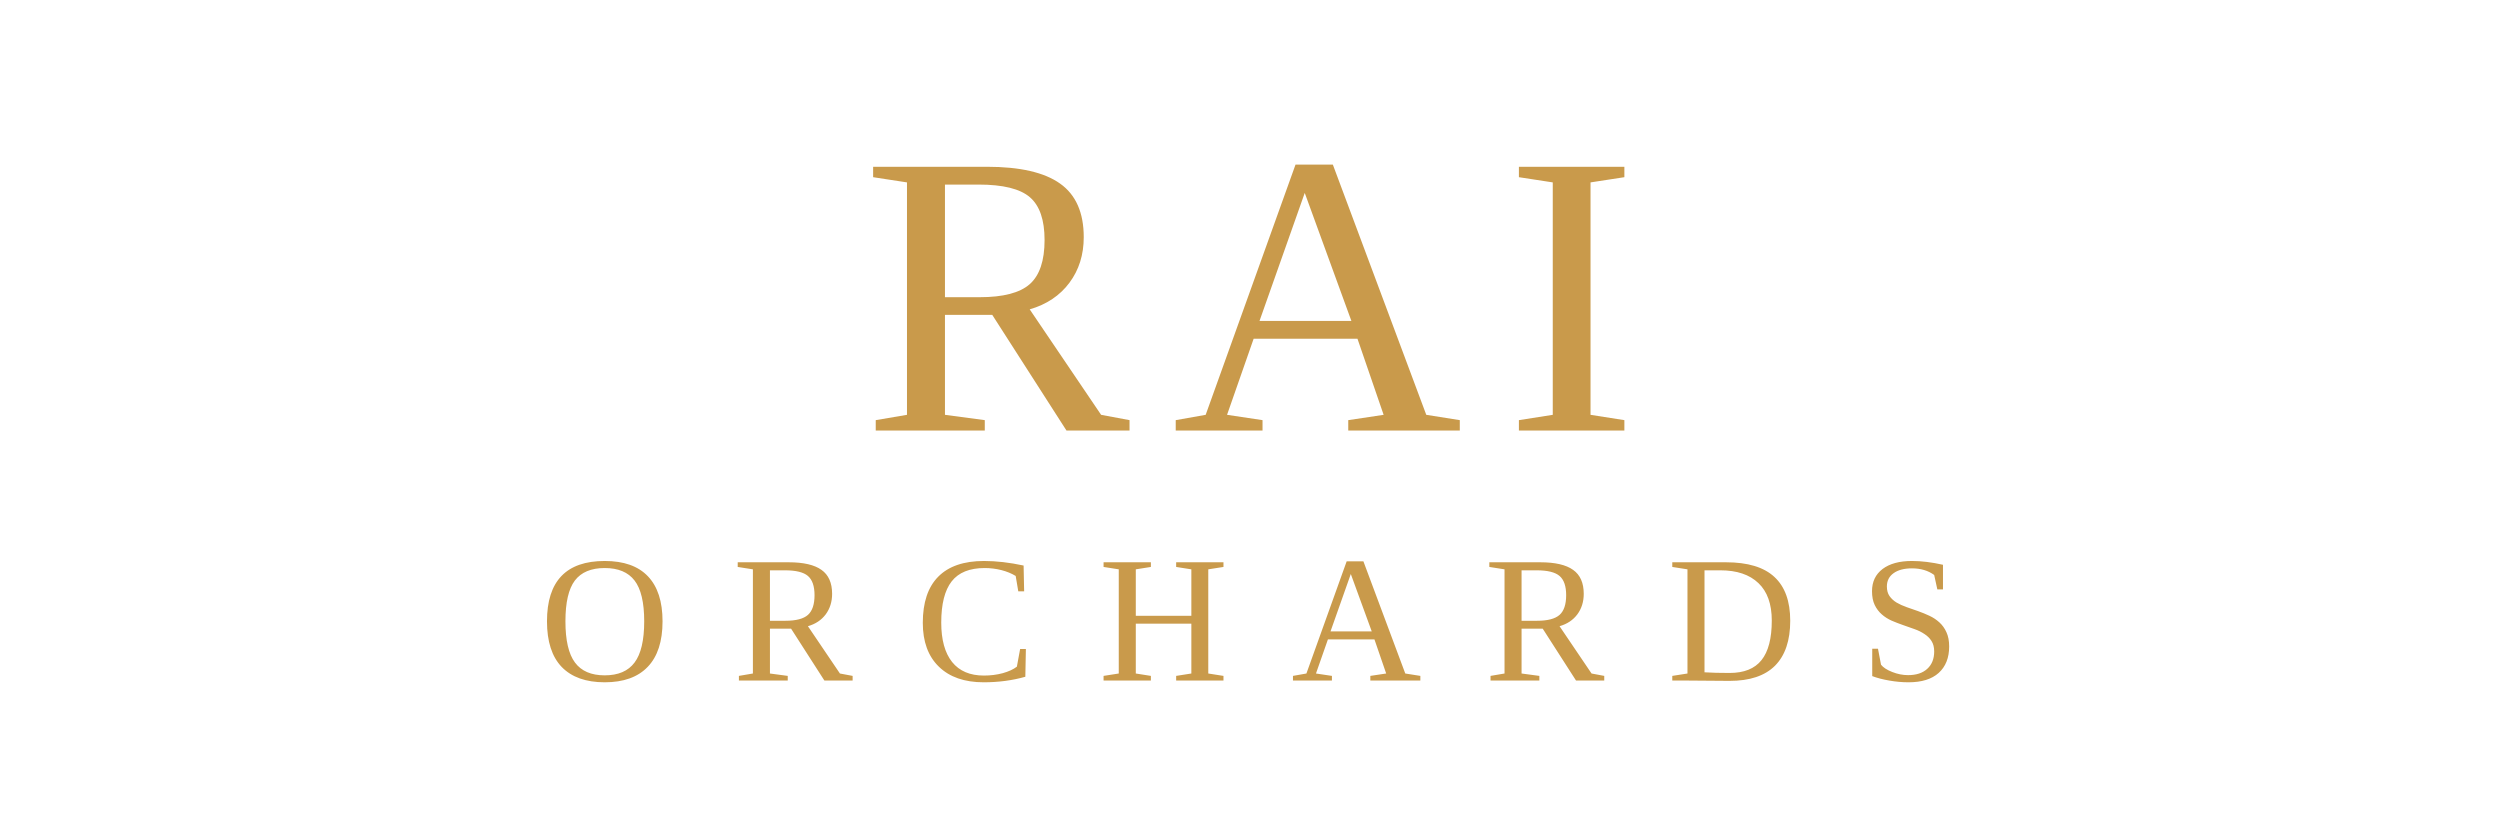
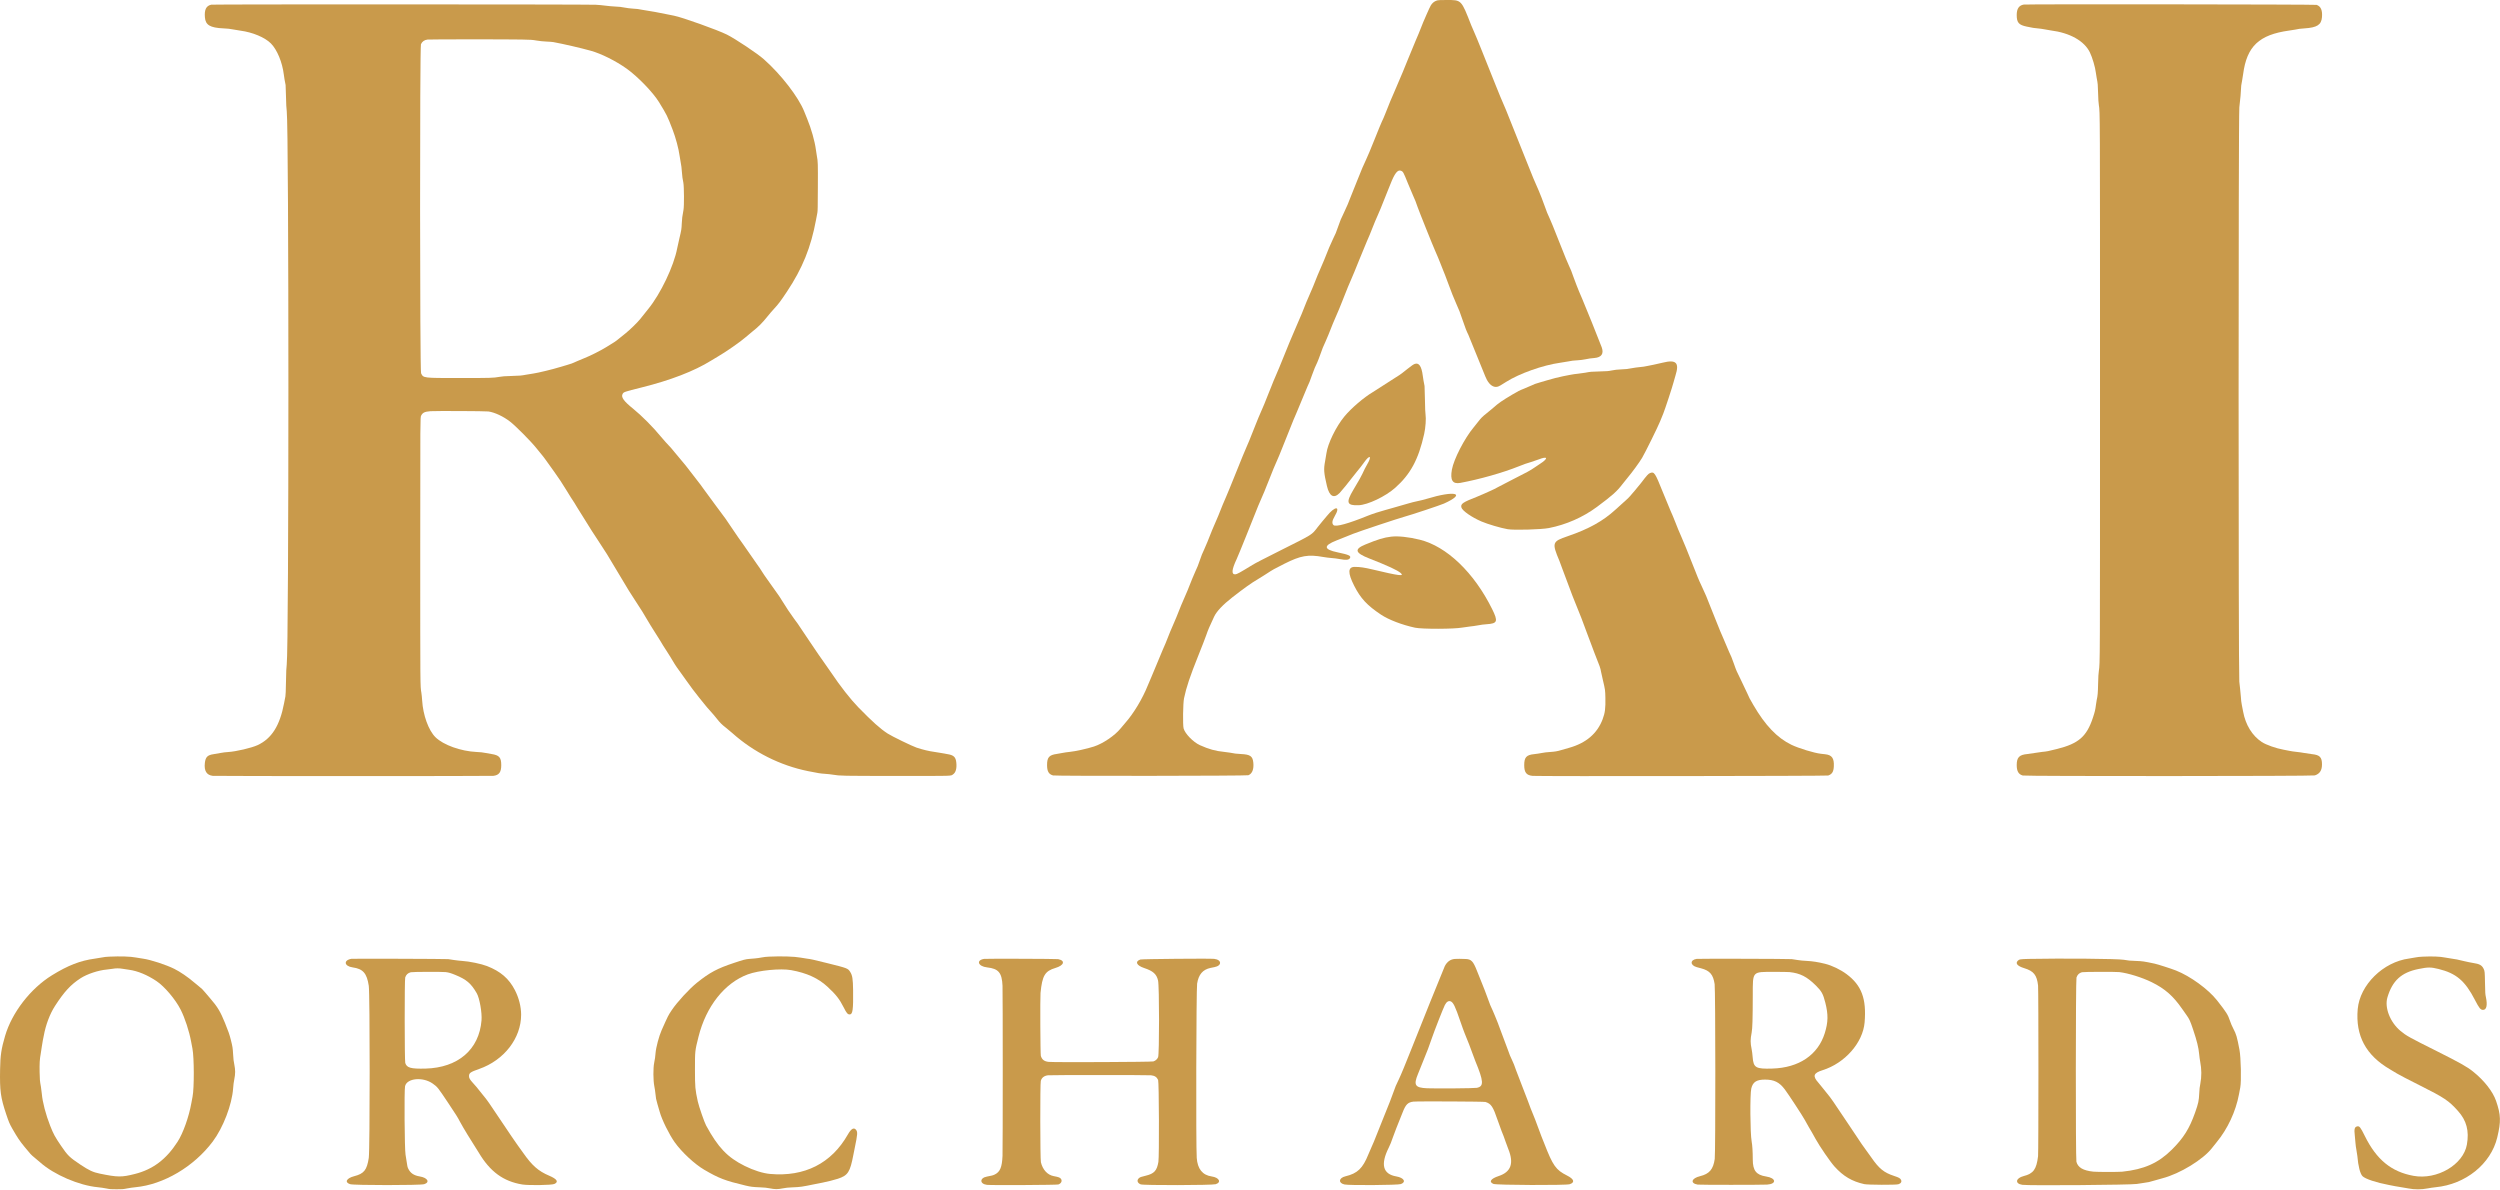
- <svg xmlns="http://www.w3.org/2000/svg" viewBox="0 0 360 120" role="img" aria-label="Rai Orchards">
-   <text x="180" y="62" font-family="Newsreader, Georgia, 'Times New Roman', serif" font-size="58" font-weight="400" letter-spacing="6" fill="#C99A4B" text-anchor="middle">RAI</text>
-   <text x="180" y="98" font-family="Newsreader, Georgia, 'Times New Roman', serif" font-size="26" font-weight="400" letter-spacing="9" fill="#C99A4B" text-anchor="middle">ORCHARDS</text>
+ <svg xmlns="http://www.w3.org/2000/svg" viewBox="0 0 9860 4691" role="img" aria-label="Rai Orchards">
+   <g transform="translate(-69.06513,4760.932) scale(0.1,-0.1)" fill="#C99A4B" stroke="none">
+     <path d="M57383 47595 c-149 -41 -246 -137 -323 -321 -17 -41 -64 -146 -104 -232 -68 -146 -180 -415 -313 -757 -30 -77 -82 -198 -115 -270 -33 -71 -176 -418 -318 -770 -141 -352 -287 -704 -324 -782 -36 -78 -89 -202 -117 -275 -28 -73 -81 -198 -119 -278 -62 -133 -167 -386 -305 -740 -66 -168 -112 -275 -157 -365 -20 -38 -147 -349 -283 -690 -151 -379 -284 -696 -342 -815 -88 -179 -176 -388 -353 -835 -119 -300 -189 -476 -264 -660 -40 -99 -86 -214 -101 -255 -15 -41 -81 -186 -146 -322 -136 -283 -138 -288 -229 -548 -90 -258 -95 -272 -212 -510 -92 -190 -186 -413 -345 -820 -35 -90 -89 -216 -120 -280 -52 -110 -205 -479 -318 -771 -29 -75 -86 -206 -125 -290 -40 -85 -100 -226 -135 -314 -142 -365 -251 -628 -315 -765 -38 -80 -91 -205 -119 -278 -28 -74 -82 -201 -121 -283 -38 -82 -180 -424 -314 -761 -135 -337 -274 -674 -309 -748 -35 -74 -89 -200 -120 -280 -31 -80 -70 -179 -87 -220 -18 -41 -60 -147 -95 -235 -138 -353 -246 -616 -300 -730 -31 -66 -79 -176 -106 -245 -28 -69 -76 -190 -109 -270 -80 -197 -191 -476 -257 -645 -30 -76 -86 -207 -124 -290 -39 -82 -217 -517 -396 -965 -179 -448 -357 -882 -395 -965 -39 -82 -99 -222 -133 -310 -135 -344 -246 -615 -300 -728 -53 -113 -163 -381 -301 -734 -35 -90 -95 -229 -133 -310 -83 -177 -93 -202 -172 -430 -71 -205 -89 -250 -172 -428 -57 -122 -169 -395 -312 -760 -35 -88 -91 -218 -125 -290 -34 -71 -90 -202 -125 -290 -150 -382 -251 -628 -310 -755 -59 -126 -172 -402 -302 -735 -30 -77 -85 -205 -123 -285 -37 -80 -138 -321 -223 -535 -86 -215 -184 -449 -217 -520 -34 -72 -95 -215 -136 -319 -211 -530 -560 -1112 -899 -1496 -56 -63 -138 -160 -182 -215 -222 -275 -691 -593 -1048 -709 -266 -86 -735 -190 -954 -211 -89 -8 -215 -27 -280 -40 -64 -13 -165 -31 -226 -40 -309 -43 -389 -134 -388 -445 2 -246 65 -355 235 -404 93 -27 7632 -19 7703 8 153 60 224 240 196 502 -26 250 -123 317 -481 334 -185 9 -273 20 -437 54 -40 9 -145 23 -233 31 -335 32 -603 106 -955 265 -262 118 -588 453 -643 660 -36 136 -24 996 17 1190 90 432 237 871 566 1690 136 338 276 699 311 802 71 206 113 305 310 727 95 205 346 471 714 758 473 368 766 577 1010 718 74 43 218 133 320 200 279 183 315 203 725 409 647 325 934 375 1534 268 103 -18 251 -37 335 -42 87 -6 219 -22 310 -40 259 -49 374 -37 413 45 41 87 -50 127 -493 220 -553 115 -567 263 -42 469 273 107 516 204 658 263 193 80 1799 614 2025 674 239 63 1415 454 1555 517 904 408 449 531 -685 186 -99 -30 -261 -71 -360 -90 -99 -20 -252 -58 -340 -85 -88 -28 -236 -70 -328 -94 -93 -25 -225 -63 -295 -85 -70 -22 -206 -60 -302 -85 -205 -54 -529 -159 -685 -223 -775 -315 -1271 -452 -1359 -374 -73 65 -59 177 45 352 247 415 18 415 -317 -1 -56 -68 -134 -163 -176 -210 -41 -47 -118 -142 -172 -212 -247 -322 -173 -275 -1471 -925 -664 -333 -990 -501 -1110 -575 -508 -311 -610 -367 -677 -370 -157 -6 -140 183 55 599 41 88 217 517 392 954 174 437 336 842 360 900 24 58 68 168 98 245 30 77 86 208 125 291 39 83 94 209 121 280 27 71 64 163 81 204 18 41 60 147 95 235 146 373 250 627 302 735 49 103 141 326 313 760 104 263 180 453 240 600 32 80 84 208 114 285 30 77 81 196 114 265 33 69 135 314 227 545 92 231 187 459 211 507 61 122 102 224 178 446 37 107 86 237 110 290 24 54 68 151 99 217 30 66 87 215 127 330 77 222 101 281 199 492 33 72 85 194 115 270 128 330 243 607 305 742 38 81 87 196 110 256 24 61 67 169 97 240 61 149 168 417 259 650 34 88 94 228 133 310 38 83 177 418 307 745 131 327 268 660 305 740 37 80 87 195 110 255 24 61 69 173 100 250 32 77 83 205 115 285 32 80 76 181 98 225 37 75 182 426 302 735 29 74 73 185 98 245 25 61 72 175 103 255 170 436 288 586 419 535 84 -32 98 -58 276 -502 72 -180 162 -394 200 -474 71 -152 127 -293 174 -439 43 -133 628 -1592 695 -1735 33 -70 85 -191 116 -269 30 -77 79 -200 109 -271 30 -72 67 -167 83 -210 17 -44 57 -145 90 -225 33 -80 87 -224 120 -320 74 -215 265 -694 339 -850 81 -171 124 -283 238 -620 99 -292 146 -413 216 -551 17 -35 177 -427 355 -871 341 -850 361 -897 430 -994 118 -167 261 -230 401 -176 49 19 79 36 308 181 519 329 1453 660 2120 752 83 11 218 33 300 49 190 36 206 38 400 50 103 6 211 20 305 39 159 32 192 37 355 51 276 23 376 166 290 415 -49 144 -717 1802 -777 1930 -39 83 -92 206 -118 275 -26 69 -70 179 -98 245 -28 66 -82 210 -120 320 -89 254 -99 279 -183 459 -39 81 -94 210 -123 285 -54 139 -171 433 -276 691 -88 216 -176 438 -236 592 -29 76 -79 193 -110 260 -109 237 -134 299 -200 490 -36 106 -96 267 -133 358 -38 91 -87 215 -111 275 -23 61 -69 166 -102 235 -55 115 -132 303 -308 745 -104 264 -185 467 -250 625 -62 154 -159 395 -270 675 -106 268 -186 468 -250 625 -32 80 -84 208 -114 285 -30 77 -82 197 -114 266 -33 69 -162 382 -287 695 -125 313 -246 616 -270 674 -23 58 -149 371 -278 695 -130 325 -263 649 -297 720 -34 72 -90 202 -125 290 -397 1015 -377 995 -980 994 -226 0 -313 -4 -352 -14z" />
+     <path d="M9023 47425 c-200 -44 -276 -194 -251 -498 24 -306 203 -413 732 -437 169 -8 249 -16 368 -40 84 -16 221 -39 303 -50 483 -64 965 -267 1200 -504 246 -248 450 -741 510 -1231 13 -109 39 -263 70 -410 3 -16 10 -219 15 -450 7 -320 14 -458 30 -580 87 -684 87 -21152 -1 -21830 -16 -131 -22 -252 -29 -670 -7 -373 -13 -529 -23 -580 -8 -38 -31 -158 -51 -265 -169 -894 -490 -1401 -1049 -1660 -234 -108 -850 -252 -1152 -270 -101 -6 -218 -20 -315 -39 -85 -16 -204 -37 -264 -46 -242 -35 -319 -112 -346 -348 -36 -309 69 -479 312 -507 112 -13 10953 -13 11066 0 225 26 312 143 312 421 0 305 -78 393 -385 440 -71 10 -186 31 -254 45 -92 19 -178 28 -330 35 -623 28 -1317 277 -1626 583 -274 272 -490 870 -525 1451 -6 99 -19 234 -30 300 -46 279 -45 131 -45 5641 0 5221 0 5221 35 5290 62 121 140 158 369 176 190 14 2179 5 2286 -11 248 -36 586 -194 850 -398 225 -174 827 -780 1040 -1048 62 -77 153 -188 202 -248 50 -59 123 -153 162 -210 188 -267 263 -371 342 -477 125 -167 371 -540 479 -725 51 -88 128 -212 170 -275 112 -168 193 -296 272 -433 39 -67 132 -216 208 -332 75 -115 172 -271 215 -345 43 -74 210 -335 373 -580 162 -245 324 -494 360 -555 36 -60 115 -193 177 -295 150 -247 252 -417 348 -580 44 -74 124 -207 177 -295 53 -88 126 -209 162 -270 36 -60 158 -249 270 -420 113 -170 230 -353 261 -405 31 -52 105 -176 164 -275 60 -99 136 -225 168 -280 32 -55 120 -194 195 -310 76 -115 162 -253 192 -305 76 -132 119 -201 240 -385 58 -88 129 -200 158 -250 145 -243 178 -297 238 -385 36 -52 116 -162 177 -245 62 -82 151 -208 200 -280 114 -168 391 -538 514 -685 53 -64 142 -174 198 -245 55 -72 164 -199 243 -284 78 -85 187 -213 243 -285 126 -163 207 -244 372 -372 72 -56 184 -150 250 -209 838 -750 1887 -1277 2985 -1499 406 -82 489 -95 665 -106 99 -6 247 -22 328 -36 270 -45 316 -46 2497 -48 2299 -1 2128 -6 2228 62 108 72 153 234 130 462 -22 225 -104 300 -369 340 -74 11 -188 31 -254 45 -66 14 -176 32 -245 40 -200 26 -457 87 -700 168 -168 55 -983 452 -1140 555 -299 195 -592 458 -1153 1031 -310 318 -718 838 -1077 1375 -95 142 -228 333 -297 425 -69 91 -319 456 -556 811 -236 355 -448 670 -470 700 -23 30 -84 114 -137 185 -127 170 -355 512 -474 712 -52 88 -132 209 -177 269 -45 60 -136 188 -202 284 -66 96 -168 240 -227 320 -59 80 -144 207 -191 283 -46 76 -127 195 -179 265 -52 70 -183 258 -291 418 -108 161 -248 361 -311 446 -64 84 -227 320 -363 523 -302 452 -245 371 -685 960 -202 270 -415 561 -475 647 -59 87 -148 206 -196 265 -79 97 -305 389 -507 655 -40 53 -132 163 -204 245 -71 81 -174 204 -228 273 -96 123 -157 192 -350 395 -52 55 -144 161 -204 235 -286 352 -757 825 -1082 1087 -370 298 -485 456 -420 581 43 82 56 86 759 262 1132 282 2070 644 2729 1054 76 47 191 116 255 153 319 183 920 601 1118 778 66 59 177 152 247 207 242 189 405 351 611 610 62 79 178 214 257 299 176 190 253 293 507 674 613 921 947 1747 1149 2840 20 110 44 234 52 275 13 63 16 225 19 995 5 956 2 1030 -38 1235 -11 58 -29 175 -40 260 -43 330 -182 821 -342 1210 -31 74 -83 205 -117 290 -227 572 -913 1460 -1595 2064 -258 229 -1117 801 -1455 971 -365 183 -1766 683 -2085 745 -60 12 -195 39 -300 60 -340 70 -608 119 -729 135 -65 9 -170 27 -235 39 -146 30 -180 34 -371 46 -96 6 -216 21 -315 40 -124 25 -206 34 -365 41 -113 5 -288 21 -390 35 -102 15 -277 31 -390 36 -358 17 -15081 20 -15157 3z m12242 -1375 c379 -8 410 -10 585 -39 133 -22 244 -34 395 -41 116 -5 237 -14 270 -21 411 -76 1079 -231 1475 -341 412 -114 989 -402 1418 -708 434 -309 1038 -935 1270 -1313 323 -528 325 -533 538 -1085 125 -323 240 -754 279 -1042 13 -96 36 -229 49 -295 17 -77 30 -185 37 -300 6 -99 17 -216 25 -260 8 -44 24 -134 36 -200 30 -161 34 -916 6 -1070 -50 -272 -59 -342 -68 -538 -11 -234 -12 -242 -98 -607 -33 -140 -70 -307 -82 -370 -131 -701 -657 -1804 -1145 -2400 -96 -118 -231 -286 -319 -399 -98 -124 -418 -436 -571 -556 -77 -60 -196 -156 -265 -213 -129 -107 -145 -118 -490 -328 -249 -152 -633 -346 -870 -439 -96 -37 -222 -90 -280 -117 -172 -81 -267 -117 -420 -158 -80 -21 -210 -59 -290 -85 -240 -76 -846 -223 -1015 -246 -82 -11 -217 -33 -300 -49 -191 -36 -226 -39 -595 -50 -256 -7 -329 -13 -451 -34 -245 -43 -329 -46 -1549 -46 -1481 0 -1448 -4 -1542 188 -49 98 -53 12873 -5 12978 50 108 133 167 260 183 83 11 3207 12 3712 1z" />
+     <path d="M80503 47429 c-188 -37 -272 -164 -273 -412 0 -300 79 -391 395 -457 251 -52 285 -58 430 -70 77 -6 205 -24 285 -40 80 -16 183 -34 230 -40 757 -95 1326 -414 1546 -868 97 -199 211 -587 234 -792 6 -52 22 -151 35 -220 43 -219 46 -259 55 -600 7 -253 14 -368 30 -470 46 -299 45 -78 45 -11150 0 -11074 1 -10842 -45 -11155 -16 -109 -23 -224 -30 -515 -8 -371 -17 -473 -55 -638 -8 -34 -22 -120 -30 -190 -24 -196 -41 -269 -121 -512 -245 -739 -563 -1017 -1409 -1229 -367 -92 -397 -98 -588 -116 -89 -9 -230 -29 -313 -45 -83 -16 -207 -34 -275 -40 -319 -29 -418 -131 -419 -434 0 -243 71 -367 239 -413 116 -32 11416 -27 11517 4 194 61 284 199 284 434 0 284 -88 374 -395 405 -77 8 -210 28 -295 44 -85 16 -227 37 -315 45 -88 8 -214 27 -280 41 -66 14 -169 34 -230 45 -296 53 -691 192 -859 303 -377 248 -640 676 -736 1196 -12 63 -34 181 -51 262 -21 103 -32 199 -39 327 -6 99 -19 242 -30 318 -12 76 -25 201 -31 278 -37 529 -37 22127 1 22650 5 77 19 205 30 285 12 80 25 240 30 355 10 214 14 248 49 415 11 52 29 168 41 256 145 1097 626 1553 1815 1718 99 14 203 30 230 36 119 27 220 41 375 50 493 31 664 139 689 438 24 275 -44 432 -212 489 -57 20 -11457 32 -11554 12z" />
+     <path d="M66265 33305 c-121 -30 -281 -66 -355 -80 -74 -14 -175 -34 -225 -45 -133 -29 -196 -38 -340 -51 -71 -6 -197 -23 -280 -39 -196 -37 -215 -39 -445 -50 -150 -7 -232 -16 -355 -40 -149 -30 -182 -32 -480 -40 -355 -10 -358 -10 -570 -50 -82 -15 -213 -33 -290 -40 -77 -6 -216 -26 -310 -45 -93 -18 -219 -43 -280 -55 -163 -32 -451 -105 -610 -155 -77 -24 -206 -62 -287 -84 -177 -49 -234 -70 -408 -151 -74 -34 -184 -82 -245 -105 -176 -69 -210 -86 -441 -223 -419 -249 -553 -342 -754 -522 -63 -56 -181 -154 -262 -217 -163 -127 -231 -195 -342 -341 -40 -54 -121 -154 -178 -223 -358 -430 -779 -1248 -854 -1659 -76 -420 26 -582 331 -526 757 141 1675 400 2300 651 227 91 291 113 496 174 91 27 221 72 290 99 372 148 400 46 49 -179 -55 -35 -153 -101 -218 -146 -153 -107 -296 -185 -827 -452 -242 -121 -512 -261 -600 -311 -88 -49 -209 -111 -270 -136 -60 -26 -177 -78 -260 -117 -82 -38 -211 -93 -285 -122 -585 -229 -670 -287 -631 -431 35 -129 404 -386 791 -552 250 -107 756 -256 1031 -304 252 -44 1326 -14 1628 45 681 133 1343 425 1893 832 622 463 787 610 1015 908 42 56 123 157 179 223 199 238 481 623 590 807 118 198 621 1217 709 1437 46 113 103 255 128 315 67 166 361 1060 401 1222 20 78 54 200 77 270 162 509 30 642 -506 508z" />
+     <path d="M56487 33256 c-53 -20 -128 -71 -284 -195 -74 -58 -172 -136 -218 -172 -46 -37 -162 -114 -258 -172 -95 -58 -301 -190 -458 -294 -156 -104 -351 -229 -434 -278 -355 -210 -851 -635 -1120 -960 -331 -399 -661 -1077 -711 -1459 -9 -67 -32 -206 -52 -311 -60 -312 -49 -454 72 -970 97 -415 274 -512 503 -278 71 73 377 449 523 643 35 47 105 135 155 195 110 131 213 264 280 360 232 332 329 271 124 -77 -33 -55 -74 -132 -93 -171 -19 -40 -61 -129 -94 -198 -55 -117 -121 -234 -360 -637 -295 -496 -252 -617 213 -599 362 14 1059 346 1442 687 605 537 920 1123 1143 2125 55 247 80 604 54 765 -11 70 -18 225 -24 595 -5 275 -11 514 -15 530 -24 111 -57 299 -70 405 -47 375 -152 527 -318 466z" />
+     <path d="M65770 28953 c-70 -27 -123 -86 -363 -401 -64 -84 -172 -216 -241 -294 -68 -79 -153 -177 -188 -218 -35 -41 -97 -103 -138 -138 -71 -61 -225 -199 -437 -395 -488 -448 -1057 -764 -1875 -1043 -622 -211 -637 -256 -333 -979 25 -60 75 -195 111 -300 36 -104 99 -271 139 -371 41 -99 101 -261 135 -360 34 -98 90 -249 125 -334 73 -178 187 -462 252 -629 24 -63 70 -177 102 -255 33 -78 88 -226 124 -331 36 -104 89 -246 117 -315 29 -69 83 -213 121 -320 38 -107 105 -285 148 -395 233 -585 238 -600 267 -760 9 -49 43 -202 75 -338 87 -366 90 -387 96 -687 9 -419 -14 -596 -108 -846 -212 -565 -654 -942 -1324 -1129 -104 -29 -242 -69 -306 -88 -157 -48 -253 -64 -454 -77 -109 -6 -223 -20 -320 -39 -82 -17 -216 -37 -297 -45 -307 -30 -393 -125 -392 -436 0 -287 86 -397 329 -421 206 -20 11602 -7 11660 14 154 54 213 151 222 363 15 319 -75 446 -336 475 -48 5 -126 14 -176 20 -269 31 -874 216 -1160 354 -564 273 -1036 767 -1502 1570 -156 269 -165 285 -226 430 -30 72 -138 299 -240 506 -208 421 -201 405 -303 696 -73 211 -122 329 -187 459 -19 38 -68 155 -110 259 -41 105 -101 244 -132 310 -53 112 -141 326 -305 740 -94 239 -181 456 -250 625 -32 80 -80 199 -105 265 -26 66 -100 230 -165 365 -65 135 -143 310 -174 390 -30 80 -69 179 -87 220 -17 41 -55 136 -84 210 -186 477 -427 1067 -487 1195 -39 83 -88 195 -108 250 -21 55 -69 177 -107 270 -39 94 -85 208 -103 255 -18 47 -63 150 -100 230 -37 80 -171 405 -298 722 -306 764 -338 813 -502 751z" />
+     <path d="M55555 26443 c-291 -35 -517 -104 -1018 -310 -445 -183 -405 -329 148 -546 754 -296 1121 -466 1248 -577 158 -139 -57 -112 -1108 139 -320 76 -496 102 -701 102 -276 1 -284 -232 -25 -743 253 -499 510 -776 1059 -1141 304 -202 829 -403 1342 -514 275 -59 1540 -56 1865 5 88 16 223 35 300 42 77 6 219 27 316 45 111 22 233 38 335 44 439 28 468 108 220 607 -711 1434 -1792 2468 -2852 2728 -439 108 -860 152 -1129 119z" />
+     <path d="M5000 9879 c-113 -4 -205 -15 -292 -33 -70 -14 -194 -35 -275 -45 -576 -77 -1061 -266 -1698 -660 -843 -522 -1574 -1469 -1843 -2386 -150 -509 -189 -772 -198 -1320 -15 -853 19 -1104 241 -1771 100 -299 137 -387 237 -561 212 -370 289 -485 492 -733 227 -278 254 -308 378 -408 68 -54 173 -143 233 -197 544 -485 1532 -910 2275 -980 91 -8 239 -30 330 -48 159 -31 174 -32 410 -32 236 0 251 1 410 32 91 18 239 40 330 48 1111 104 2307 810 3050 1800 412 549 759 1452 805 2096 10 143 24 251 46 359 45 219 45 371 0 590 -26 125 -35 201 -46 395 -15 258 -22 304 -92 580 -52 207 -93 324 -231 665 -178 440 -296 636 -579 961 -60 68 -147 171 -195 229 -101 123 -137 158 -278 270 -58 46 -132 107 -165 135 -239 206 -549 418 -780 533 -325 162 -943 363 -1235 402 -85 11 -214 32 -285 46 -201 40 -607 53 -1045 33z m530 -479 c63 -11 178 -28 255 -39 335 -46 712 -202 1075 -444 315 -209 750 -722 955 -1127 170 -336 337 -846 415 -1270 12 -63 35 -184 51 -269 68 -355 71 -1558 4 -1894 -13 -67 -34 -176 -45 -242 -98 -555 -327 -1198 -548 -1540 -445 -691 -970 -1086 -1678 -1266 -530 -134 -679 -133 -1389 13 -265 54 -425 128 -767 357 -426 285 -497 354 -760 741 -244 359 -294 452 -428 788 -171 432 -304 940 -330 1262 -6 74 -22 198 -35 275 -44 245 -46 274 -52 580 -6 338 4 514 42 714 13 71 33 202 44 289 12 88 29 197 40 243 10 46 27 127 36 179 78 436 241 869 445 1185 366 566 620 840 1008 1092 261 168 701 314 1037 344 72 6 173 19 225 29 127 24 259 24 400 0z" />
+     <path d="M31015 9879 c-106 -4 -204 -16 -290 -33 -71 -14 -183 -31 -247 -36 -65 -6 -171 -14 -237 -20 -147 -12 -232 -34 -596 -156 -665 -221 -958 -377 -1460 -778 -305 -243 -787 -767 -1000 -1086 -144 -216 -138 -205 -399 -790 -105 -234 -224 -686 -241 -910 -10 -139 -24 -237 -53 -375 -43 -208 -41 -699 5 -925 17 -85 36 -211 42 -280 17 -187 29 -250 81 -425 27 -88 67 -227 90 -309 85 -309 373 -892 592 -1199 276 -388 783 -859 1163 -1082 580 -339 822 -432 1630 -624 208 -49 288 -59 575 -70 184 -8 254 -15 383 -40 210 -41 304 -41 514 0 127 24 201 32 373 39 334 14 358 18 905 130 105 21 231 46 280 55 147 26 482 111 611 154 400 133 481 259 613 951 17 85 41 209 55 275 109 531 116 616 51 701 -85 111 -193 51 -325 -181 -646 -1139 -1706 -1677 -3067 -1556 -281 25 -650 141 -1003 317 -680 339 -1047 723 -1521 1595 -70 129 -284 748 -328 949 -103 475 -110 557 -111 1245 0 761 -2 735 140 1306 299 1197 1029 2120 1944 2459 430 159 1291 243 1711 167 616 -112 1066 -317 1430 -653 338 -313 474 -486 642 -819 114 -226 156 -275 236 -275 118 0 144 185 134 950 -6 457 -28 591 -116 729 -90 140 -104 145 -886 340 -594 148 -665 163 -815 181 -52 6 -167 25 -255 41 -240 45 -756 61 -1250 38z" />
+     <path d="M96245 9879 c-118 -5 -208 -15 -295 -32 -69 -14 -179 -33 -245 -42 -1022 -134 -1942 -1041 -2026 -1995 -92 -1051 321 -1821 1276 -2377 66 -39 192 -114 279 -167 96 -58 445 -240 885 -460 979 -491 1149 -605 1516 -1015 337 -377 445 -784 350 -1324 -140 -794 -1178 -1402 -2105 -1233 -876 160 -1459 637 -1922 1574 -170 345 -211 396 -299 377 -105 -23 -126 -105 -95 -362 8 -71 20 -195 25 -278 6 -84 23 -216 40 -300 16 -82 32 -186 36 -230 32 -396 111 -703 204 -795 109 -108 544 -253 1036 -345 77 -14 192 -37 255 -50 63 -13 171 -32 240 -40 69 -9 195 -30 280 -48 230 -46 520 -46 751 1 86 17 230 38 320 47 1181 113 2178 917 2430 1959 153 638 145 891 -46 1447 -129 373 -474 811 -915 1162 -230 184 -528 351 -1390 783 -1141 571 -1234 623 -1465 815 -409 341 -634 918 -515 1319 197 662 548 984 1222 1121 379 77 486 78 791 3 700 -171 1049 -467 1437 -1219 171 -331 223 -395 322 -395 139 0 180 184 113 500 -27 132 -28 146 -36 560 -8 448 -10 474 -58 568 -69 135 -162 185 -412 222 -79 12 -236 44 -349 71 -281 68 -323 77 -493 100 -81 10 -205 31 -275 45 -189 38 -488 50 -867 33z" />
+     <path d="M14550 9794 c-322 -56 -287 -292 50 -339 407 -56 561 -232 635 -725 47 -309 47 -6490 0 -6790 -74 -477 -187 -620 -572 -719 -311 -80 -395 -243 -162 -316 150 -47 2767 -47 2918 0 239 74 138 255 -171 305 -238 40 -372 131 -459 313 -28 61 -35 94 -69 327 -11 74 -27 173 -35 220 -38 207 -55 2544 -19 2699 72 320 705 379 1095 101 184 -131 197 -147 606 -760 323 -485 384 -582 460 -733 25 -51 84 -155 131 -232 47 -77 123 -203 168 -281 45 -78 138 -226 206 -330 68 -104 177 -278 242 -386 446 -750 970 -1133 1716 -1255 254 -41 1162 -27 1265 21 178 81 107 194 -205 326 -425 180 -677 401 -1025 900 -60 85 -159 223 -220 305 -62 83 -338 488 -613 901 -526 788 -587 876 -749 1070 -54 65 -126 155 -160 199 -69 91 -109 138 -246 290 -116 128 -148 185 -148 261 0 125 54 163 401 284 984 345 1654 1211 1654 2140 0 315 -90 668 -246 970 -234 454 -566 740 -1100 948 -222 87 -699 186 -973 202 -93 6 -237 22 -320 35 -82 14 -188 30 -235 36 -82 11 -3759 23 -3820 13z m3715 -524 c119 -14 204 -38 382 -111 441 -180 623 -335 846 -722 112 -193 213 -767 189 -1070 -92 -1152 -926 -1870 -2212 -1903 -577 -14 -736 30 -796 222 -28 89 -30 3286 -2 3373 36 109 105 175 220 205 65 18 1226 22 1373 6z" />
+     <path d="M39505 9791 c-328 -52 -241 -296 119 -336 450 -50 583 -210 606 -725 12 -278 12 -6410 0 -6705 -19 -454 -96 -637 -312 -741 -69 -32 -116 -45 -303 -79 -293 -53 -292 -291 2 -326 168 -21 2762 -6 2817 15 109 42 155 133 107 212 -36 59 -86 79 -296 118 -242 46 -432 254 -501 546 -30 126 -34 3114 -4 3211 38 127 131 199 282 219 98 13 3956 13 4066 0 145 -16 226 -69 279 -184 35 -77 46 -3026 11 -3231 -58 -347 -166 -465 -498 -545 -194 -47 -223 -57 -268 -95 -96 -83 -66 -193 67 -247 106 -43 2815 -37 2957 6 238 73 141 263 -156 306 -363 52 -560 298 -590 734 -34 484 -19 6653 15 6871 58 360 221 553 525 619 41 9 113 23 159 32 302 56 292 292 -12 326 -175 19 -2851 -5 -2912 -26 -222 -79 -152 -236 152 -336 351 -116 488 -239 547 -490 52 -216 53 -2918 2 -3028 -38 -82 -98 -135 -185 -165 -73 -24 -3922 -41 -4134 -18 -172 20 -259 86 -306 236 -19 63 -30 2288 -12 2481 66 685 174 866 590 988 341 101 398 290 104 347 -69 13 -2837 22 -2918 10z" />
+     <path d="M58071 9789 c-174 -13 -306 -108 -398 -285 -32 -61 -1057 -2604 -1317 -3269 -208 -529 -427 -1058 -495 -1194 -99 -197 -150 -319 -230 -553 -33 -97 -90 -248 -125 -335 -76 -186 -163 -402 -256 -638 -92 -232 -178 -448 -260 -650 -38 -93 -90 -224 -116 -290 -25 -66 -68 -163 -94 -215 -26 -52 -80 -176 -119 -275 -223 -556 -429 -755 -906 -869 -267 -64 -292 -264 -39 -322 176 -41 2112 -28 2226 16 220 82 120 249 -179 301 -532 90 -633 470 -302 1131 57 113 102 227 171 426 33 97 93 258 134 357 87 215 179 445 244 611 123 315 206 398 424 425 150 18 2781 6 2842 -13 227 -70 299 -179 489 -738 57 -168 125 -355 150 -415 60 -142 95 -234 160 -425 29 -85 76 -212 104 -281 227 -564 106 -902 -381 -1063 -313 -103 -398 -230 -207 -310 119 -50 2860 -60 3009 -12 214 70 174 202 -105 342 -441 221 -557 385 -900 1269 -24 61 -72 182 -108 270 -36 88 -93 241 -127 340 -34 99 -91 250 -125 335 -157 383 -222 549 -291 745 -41 116 -149 395 -239 620 -90 226 -189 482 -219 570 -61 180 -110 304 -156 395 -61 121 -111 245 -176 434 -37 105 -99 272 -139 371 -41 99 -101 261 -135 360 -34 99 -86 239 -115 310 -30 72 -79 195 -111 275 -31 80 -74 179 -94 221 -64 127 -125 276 -193 475 -36 104 -89 245 -117 314 -29 69 -69 170 -90 226 -21 55 -65 165 -98 245 -32 79 -87 216 -122 304 -144 368 -221 450 -430 461 -168 8 -350 10 -439 3z m-163 -1674 c102 -43 182 -210 377 -785 59 -173 135 -385 170 -470 155 -378 222 -549 294 -755 43 -121 99 -272 125 -335 336 -813 348 -1010 61 -1065 -101 -20 -1602 -32 -1960 -17 -475 21 -541 122 -361 559 35 87 127 316 204 508 77 193 163 407 191 477 28 70 96 259 150 420 99 293 453 1195 517 1319 68 130 147 179 232 144z" />
+     <path d="M67609 9791 c-267 -37 -266 -253 1 -326 52 -14 131 -35 175 -47 344 -92 474 -245 531 -623 33 -222 37 -6662 4 -6895 -59 -410 -211 -589 -579 -679 -343 -83 -399 -281 -95 -332 81 -13 2525 -13 2739 0 389 25 358 260 -41 320 -386 59 -524 233 -524 666 -1 317 -16 562 -45 720 -58 320 -68 1858 -14 2083 63 259 206 352 543 352 357 0 566 -103 778 -385 138 -181 715 -1064 788 -1203 41 -79 111 -202 154 -275 94 -156 163 -277 276 -482 160 -292 581 -905 747 -1087 344 -380 687 -583 1167 -690 139 -32 1249 -36 1347 -6 104 33 144 100 105 176 -32 62 -82 90 -271 152 -404 133 -592 286 -900 730 -70 102 -163 230 -205 285 -109 144 -113 148 -717 1055 -603 903 -671 1002 -807 1165 -51 61 -137 169 -193 240 -55 72 -129 162 -163 200 -238 266 -200 382 160 495 882 275 1594 1084 1661 1887 78 931 -119 1460 -708 1900 -242 181 -575 342 -853 411 -260 65 -502 103 -715 113 -134 6 -264 18 -360 34 -82 14 -188 30 -235 36 -99 13 -3658 22 -3751 10z m3660 -521 c421 -45 685 -179 1036 -526 232 -230 287 -330 376 -679 119 -470 114 -766 -20 -1200 -268 -862 -1019 -1370 -2073 -1400 -653 -20 -741 32 -773 455 -8 104 -25 240 -40 310 -52 253 -52 379 1 655 31 165 42 519 44 1485 2 946 -34 908 845 909 281 0 552 -4 604 -9z" />
+     <path d="M80720 9790 c-355 -8 -391 -14 -450 -75 -101 -105 -10 -209 255 -290 376 -115 500 -271 547 -683 19 -169 19 -6574 0 -6732 -62 -519 -184 -688 -568 -785 -321 -81 -354 -302 -52 -345 250 -37 4282 -5 4513 34 83 15 206 33 274 42 167 20 237 36 426 94 88 27 230 67 315 89 686 178 1605 739 1955 1196 38 50 119 151 180 225 435 527 755 1215 881 1890 20 107 43 229 51 270 47 241 26 1179 -32 1489 -98 513 -124 604 -240 826 -57 110 -99 208 -135 315 -79 239 -140 335 -509 804 -348 442 -1056 957 -1621 1179 -194 76 -718 244 -845 271 -422 89 -479 97 -730 106 -267 10 -280 11 -485 46 -236 41 -2447 60 -3730 34z m3555 -520 c352 -41 898 -211 1280 -399 523 -258 847 -543 1202 -1056 49 -71 127 -181 172 -244 110 -152 145 -231 261 -577 147 -438 212 -701 236 -962 8 -92 26 -221 39 -287 59 -296 61 -601 6 -880 -25 -125 -34 -204 -41 -360 -16 -320 -33 -401 -166 -779 -223 -630 -453 -998 -914 -1457 -535 -532 -1099 -783 -1959 -871 -149 -15 -985 -14 -1136 1 -405 42 -612 163 -671 393 -32 125 -29 7161 3 7263 36 112 106 180 216 210 65 17 1325 21 1472 5z" />
+   </g>
</svg>
